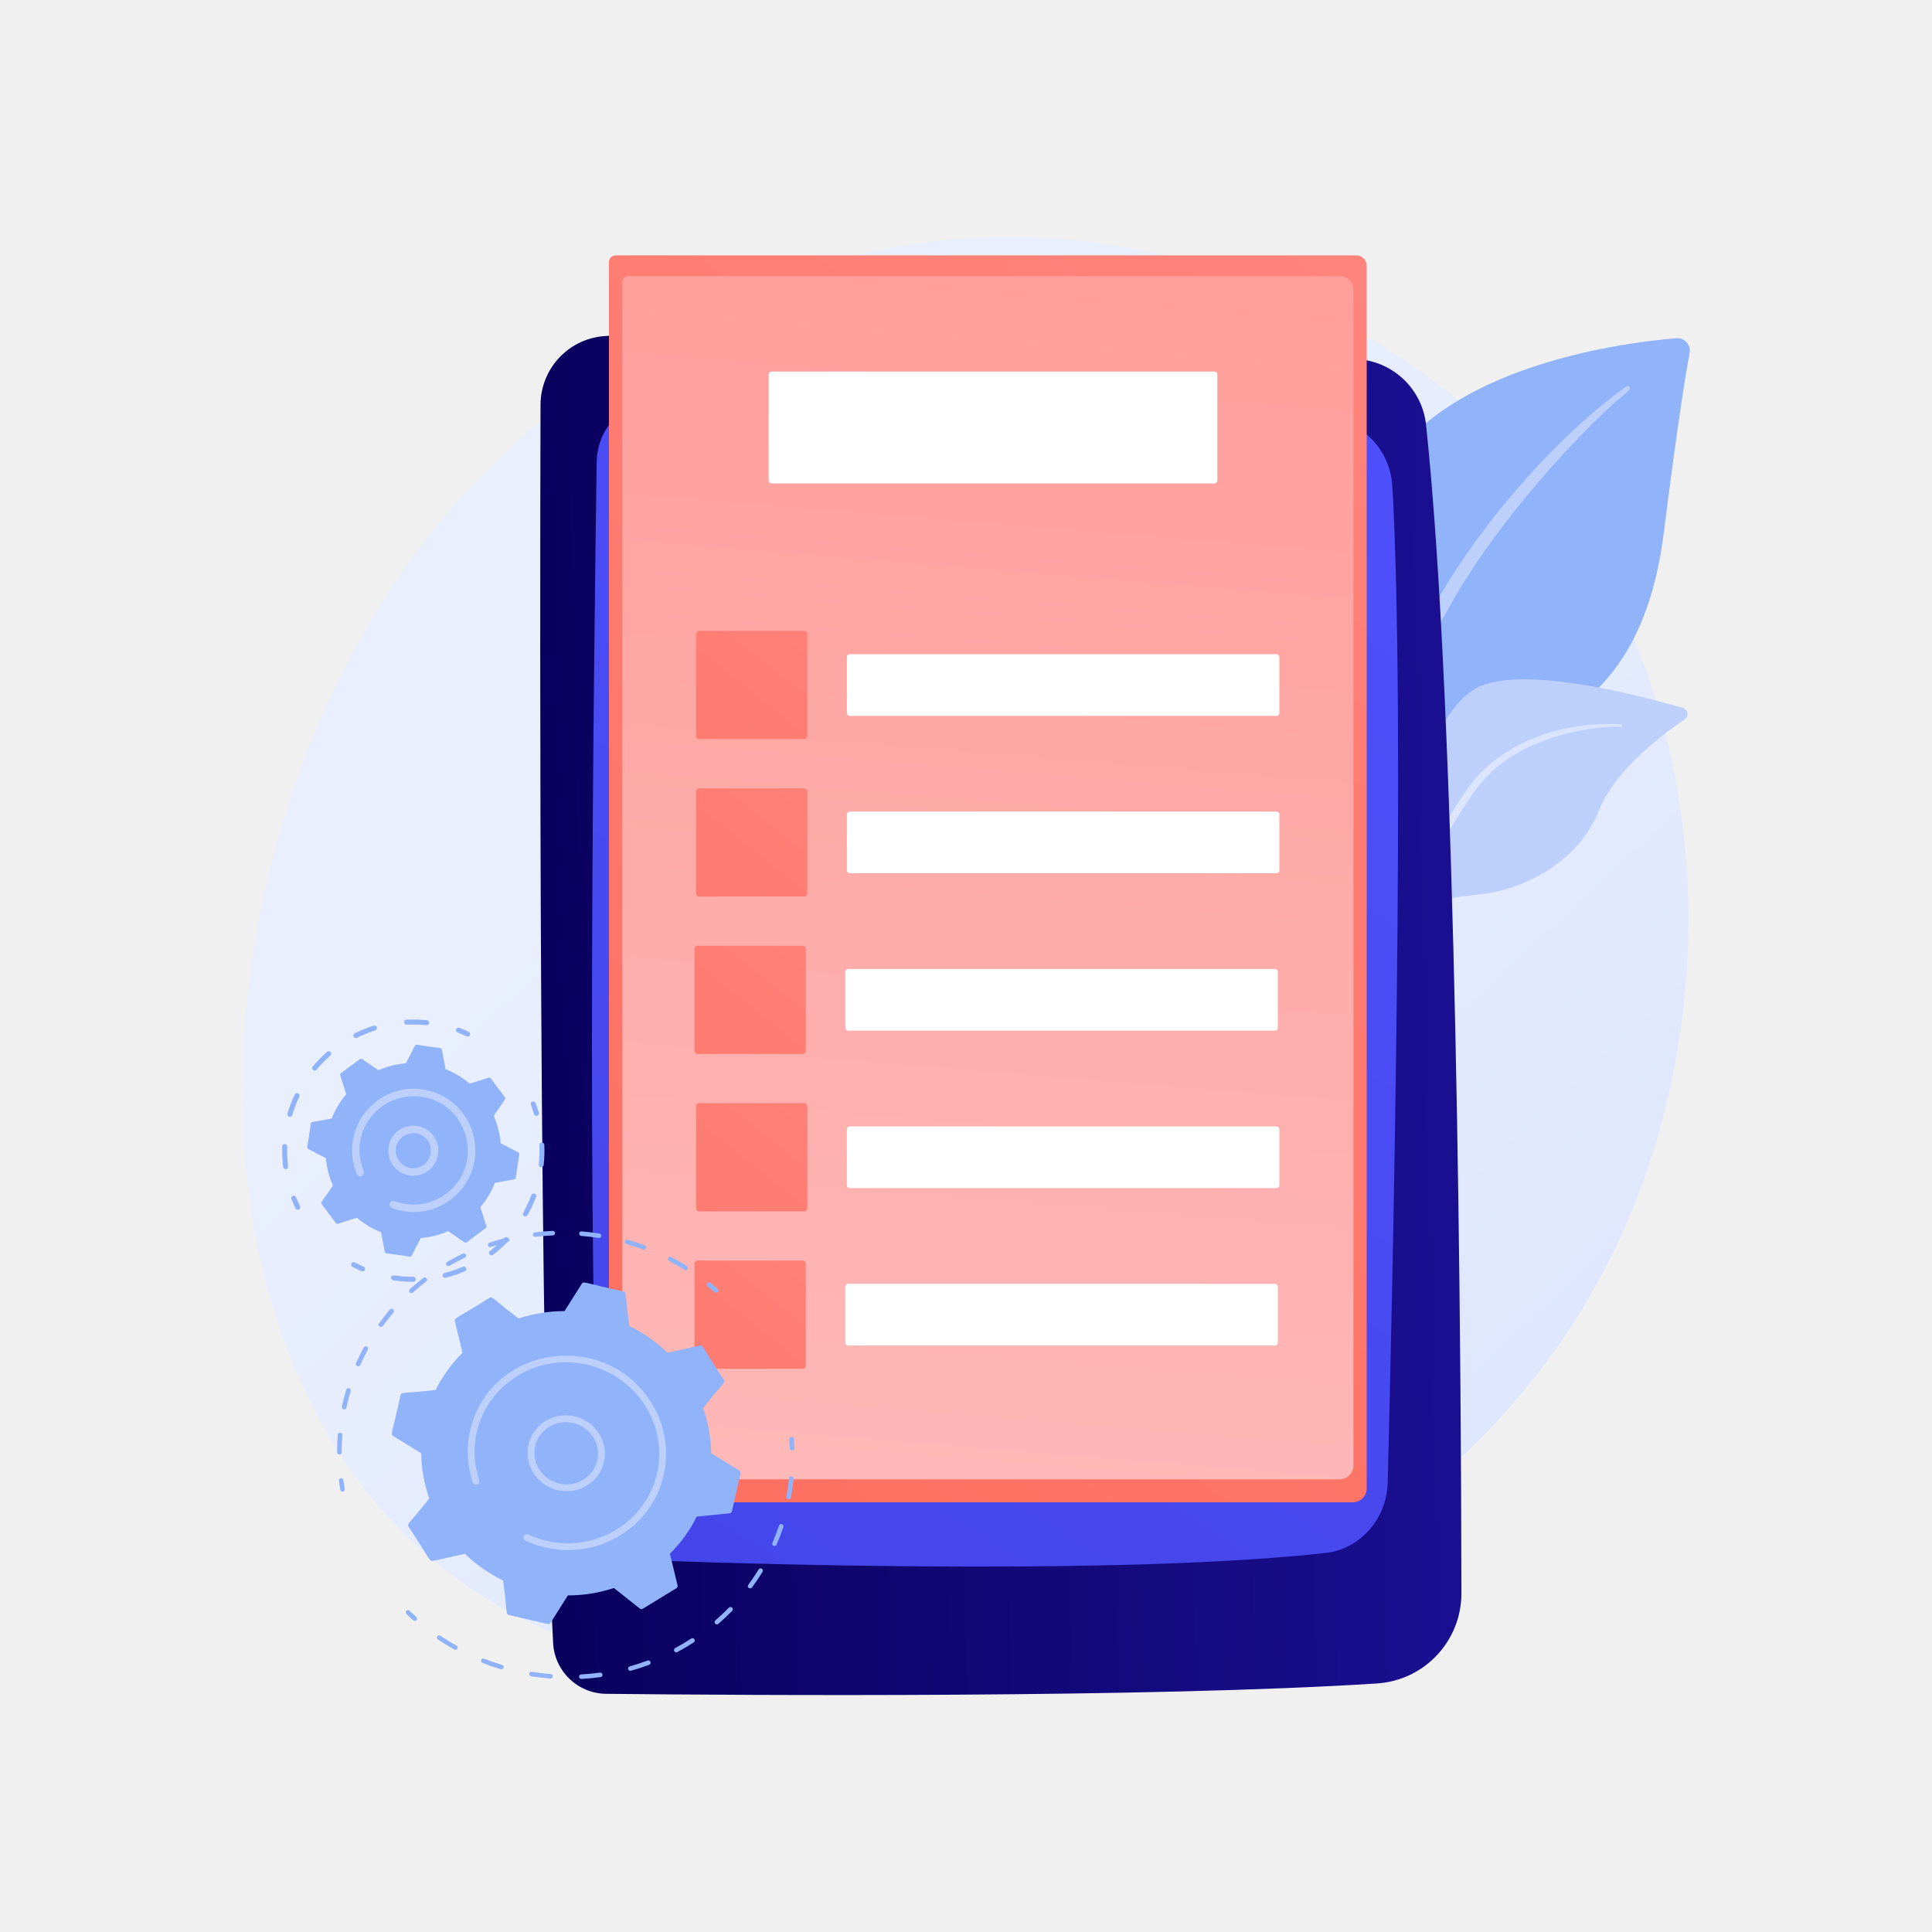
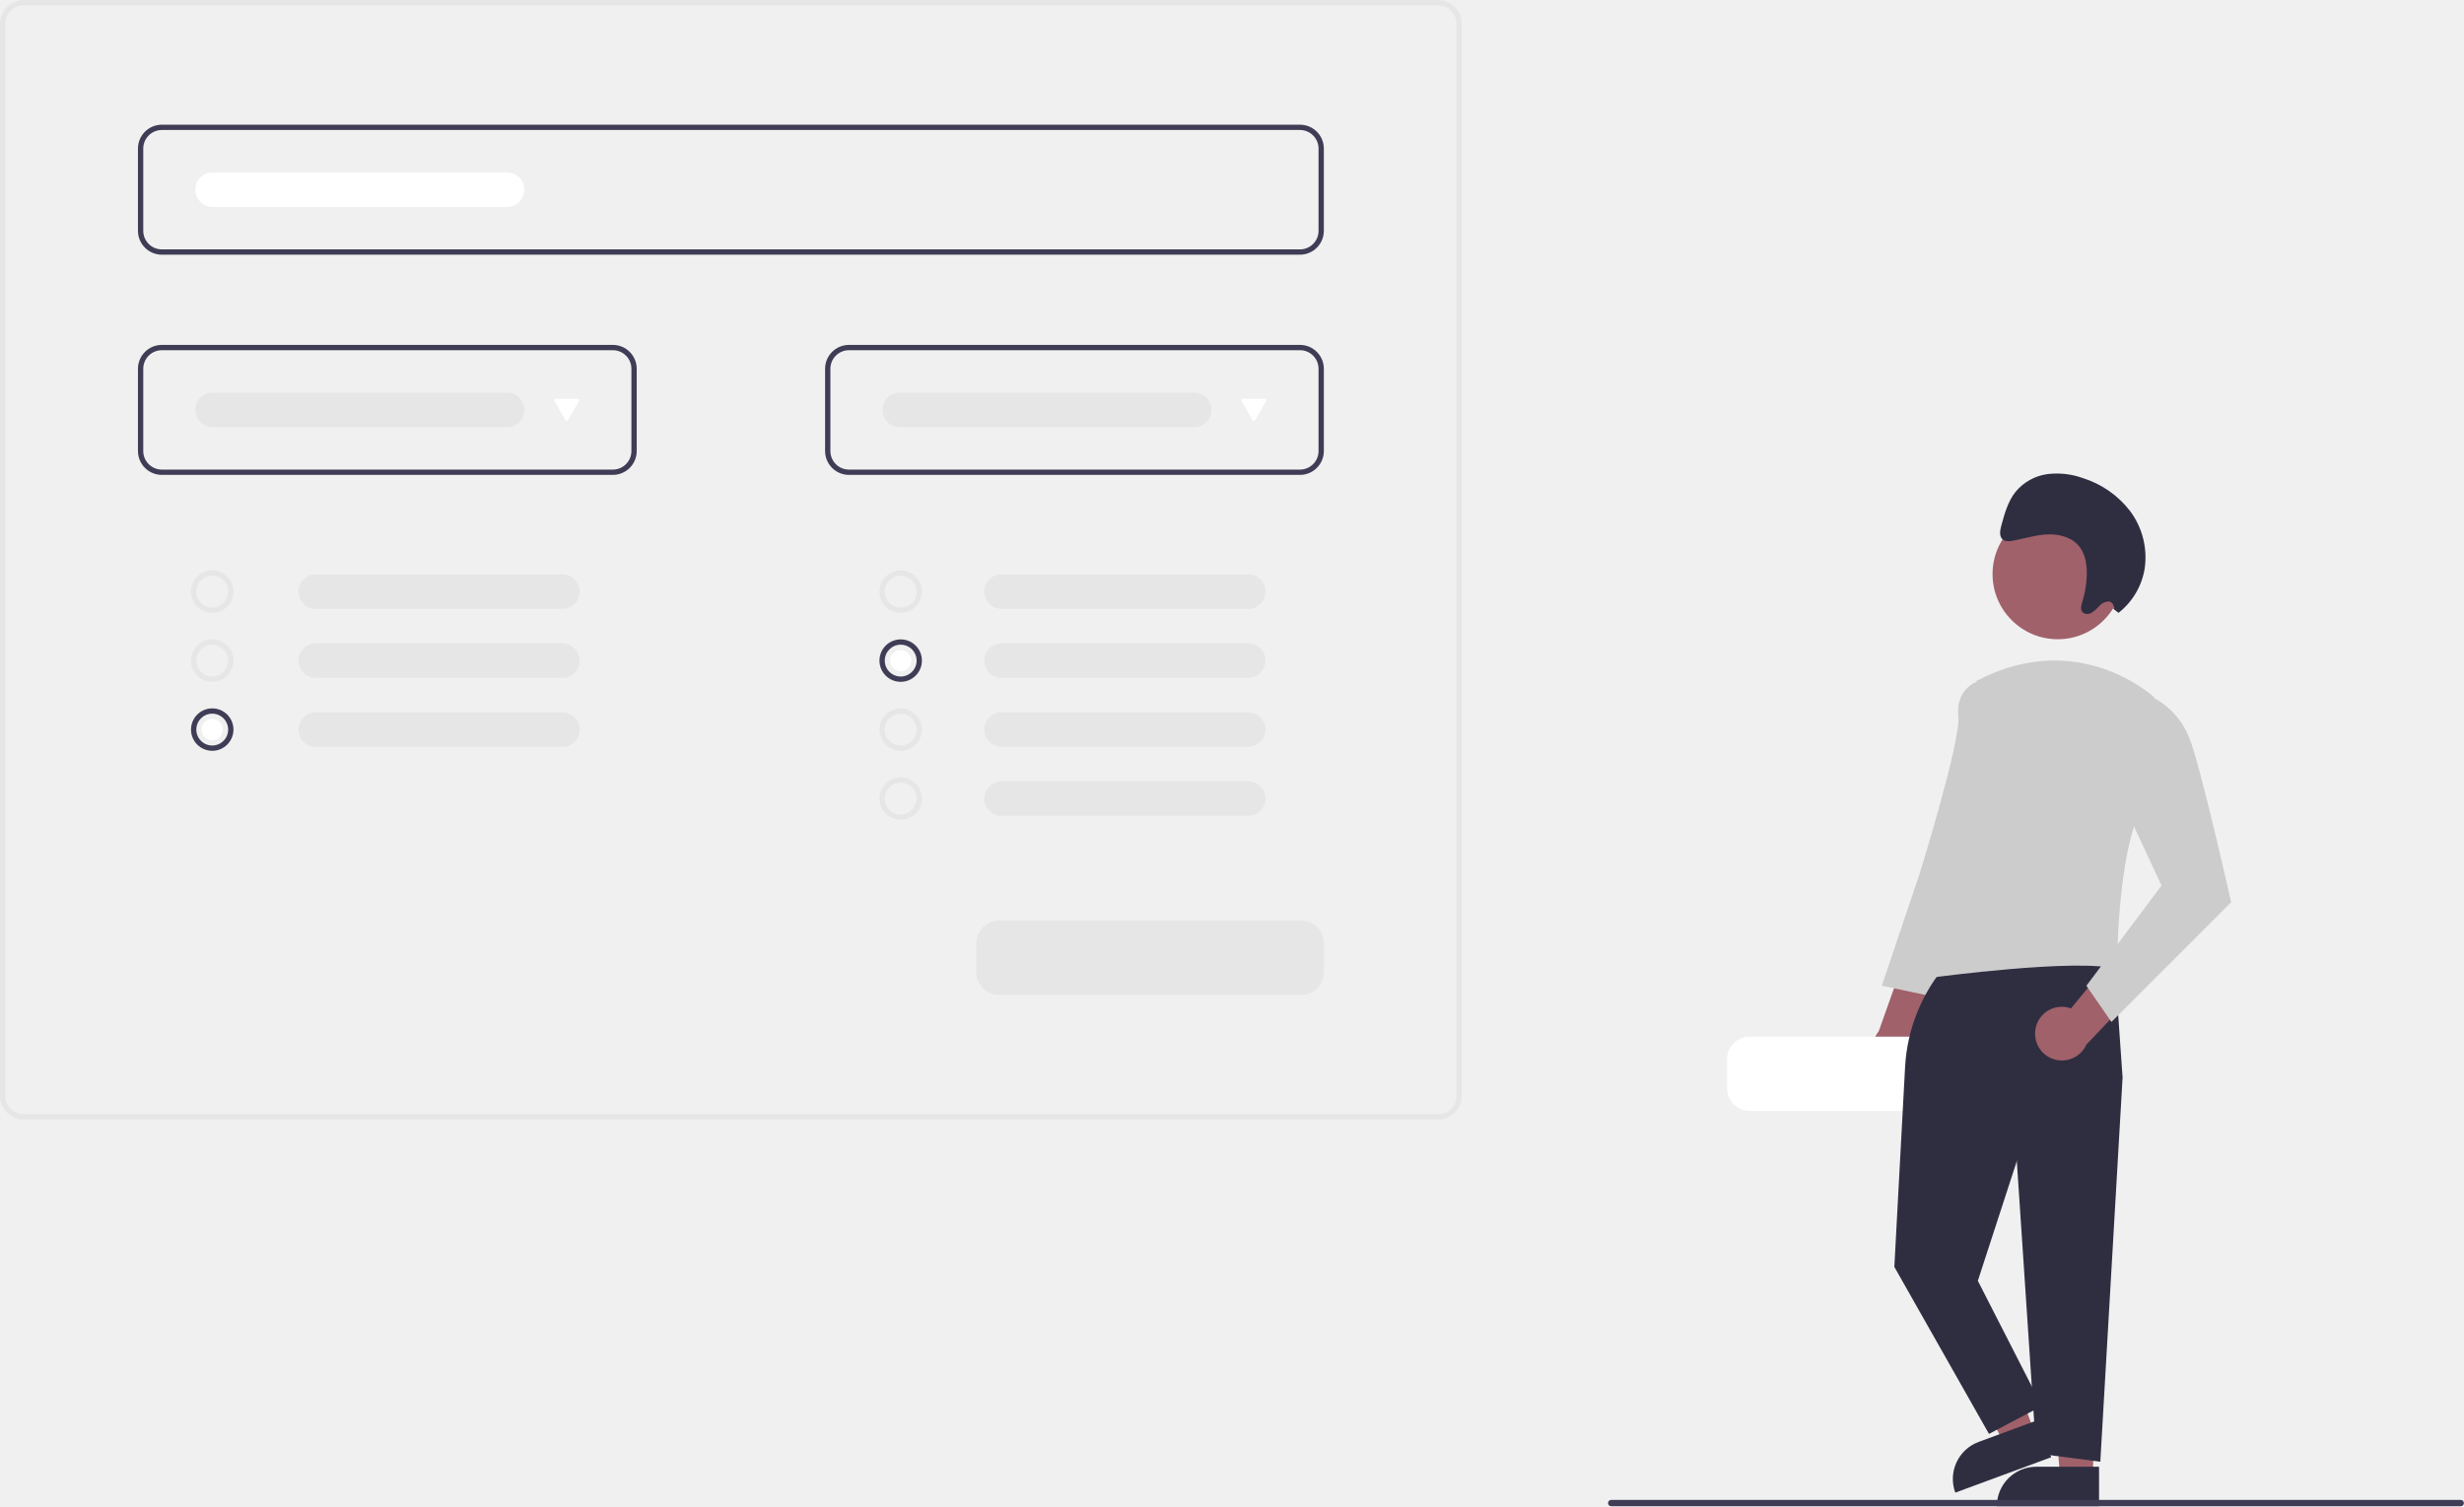
- <svg xmlns="http://www.w3.org/2000/svg" width="320" height="320" viewBox="0 0 320 320" fill="none">
-   <path d="M269.601 202.18C245.336 258.898 181.282 283.259 131.096 279.106C117.393 277.972 89.823 275.69 68.295 255.332C26.953 216.237 33.32 134.516 72.896 86.403C77.993 80.207 113.271 38.695 168.244 39.25C208.493 39.658 236.743 62.394 240.179 65.226C244.518 68.804 254.089 77.307 262.715 90.796C282.983 122.491 284.764 166.738 269.601 202.18" fill="url(#paint0_linear)" />
-   <path d="M228.879 152.985C228.879 152.985 230.629 131.028 241.325 126.212C252.02 121.396 271.581 119.719 275.56 88.344C277.889 69.976 279.18 61.972 279.849 58.494C280.11 57.137 279.008 55.906 277.631 56.02C267.89 56.83 236.084 61.021 227.381 81.53C217.064 105.845 228.879 152.985 228.879 152.985Z" fill="#91B3FA" />
-   <path d="M269.335 64.004C257.878 72.271 244.034 87.568 235.855 103.451C234.742 106.093 231.714 111.644 229.591 121.842C227.759 130.343 227.285 139.475 227.803 145.608C227.836 145.995 228.176 146.283 228.565 146.25C229.23 146.193 229.217 145.482 229.209 145.503C228.97 135.094 230.836 122.362 235.02 111.132C240.304 97.36 250.24 84.506 260.251 73.768L261.276 72.714C269.005 64.662 270.447 64.747 269.873 64.07C269.737 63.91 269.502 63.885 269.335 64.004Z" fill="#BDD0FB" />
-   <path d="M208.302 193.415C206.868 193.942 223.017 177.458 230.417 149.707C233.904 136.63 235.658 119.975 243.897 114.34C250.754 109.651 271.855 115.247 278.74 117.257C279.601 117.508 279.781 118.647 279.039 119.149C275.381 121.627 267.489 127.547 264.917 134.072C261.526 142.673 252.522 147.434 244.825 148.176C237.129 148.92 232.782 149.964 227.86 161.639C222.938 173.314 212.377 191.915 208.302 193.415" fill="#BDD0FB" />
-   <path d="M268.481 119.976C259.488 119.422 249.452 122.511 243.78 129.667L243.245 130.35C242.004 131.955 234.714 143.517 230.32 153.273C230.265 153.395 230.319 153.537 230.44 153.592C230.647 153.685 230.778 153.461 230.756 153.479C233.68 148.014 237.779 141.125 241.007 135.991C244.48 130.383 246.897 126.592 253.819 123.438C261.508 120.066 268.49 120.36 268.469 120.363C268.576 120.363 268.663 120.276 268.663 120.169C268.663 120.066 268.583 119.982 268.481 119.976" fill="url(#paint1_linear)" />
-   <path d="M99.956 55.679C94.064 56.191 89.546 61.127 89.528 67.041C89.426 103.214 89.257 227.983 91.615 272.144C91.864 276.823 95.7 280.498 100.385 280.549C123.556 280.798 190.208 281.256 228.047 278.836C235.928 278.332 242.061 271.804 242.052 263.907C242.005 225.943 241.399 119.174 236.199 70.371C235.575 64.523 230.875 59.959 225.012 59.503C199.74 57.533 132.63 52.837 99.956 55.679" fill="url(#paint2_linear)" />
-   <path d="M98.83 76.522C98.375 107.464 97.079 210.396 99.342 248.387C99.672 253.94 103.985 258.324 109.311 258.509C131.24 259.273 187.472 260.752 219.514 257.227C225.284 256.592 229.693 251.591 229.847 245.535C230.649 213.959 232.814 118.089 230.615 80.523C230.265 74.53 225.686 69.748 219.947 69.362C196.203 67.762 135.233 64.072 107.986 66.341C102.871 66.767 98.909 71.164 98.83 76.522" fill="url(#paint3_linear)" />
-   <path d="M151.812 61.059C151.831 61.913 152.513 62.604 153.367 62.63C157.587 62.758 169.473 63.122 174.786 63.313C175.833 63.351 176.634 62.393 176.412 61.368C176.394 61.336 176.258 60.022 174.917 59.929C171.323 59.68 160.481 59.005 153.316 59.419C151.844 59.504 151.765 61.177 151.812 61.059" fill="#1F5AA9" />
-   <path d="M224.062 248.828H103.167C101.894 248.828 100.861 247.795 100.861 246.522V43.399C100.861 42.792 101.353 42.3 101.96 42.3H224.64C225.594 42.3 226.368 43.074 226.368 44.029V246.522C226.368 247.795 225.335 248.828 224.062 248.828Z" fill="url(#paint4_linear)" />
-   <path d="M221.867 245.025H105.362C104.089 245.025 103.056 243.993 103.056 242.719V46.756C103.056 46.184 103.519 45.721 104.09 45.721H221.867C223.141 45.721 224.172 46.754 224.172 48.027V242.719C224.172 243.993 223.141 245.025 221.867 245.025" fill="url(#paint5_linear)" />
-   <path d="M201.121 80.079H127.83C127.547 80.079 127.315 79.848 127.315 79.565V62.047C127.315 61.764 127.547 61.533 127.83 61.533H201.121C201.404 61.533 201.636 61.764 201.636 62.047V79.565C201.636 79.848 201.404 80.079 201.121 80.079Z" fill="white" />
-   <path d="M211.167 170.712H140.49C140.226 170.712 140.011 170.496 140.011 170.232V160.977C140.011 160.713 140.226 160.498 140.49 160.498H211.167C211.431 160.498 211.647 160.713 211.647 160.977V170.232C211.647 170.496 211.431 170.712 211.167 170.712Z" fill="white" />
-   <path d="M132.947 174.566H115.541C115.259 174.566 115.029 174.337 115.029 174.054V157.155C115.029 156.872 115.259 156.644 115.541 156.644H132.947C133.229 156.644 133.458 156.872 133.458 157.155V174.054C133.458 174.337 133.229 174.566 132.947 174.566Z" fill="url(#paint6_linear)" />
-   <path d="M211.426 144.64H140.749C140.485 144.64 140.27 144.424 140.27 144.16V134.905C140.27 134.641 140.485 134.425 140.749 134.425H211.426C211.69 134.425 211.906 134.641 211.906 134.905V144.16C211.906 144.424 211.69 144.64 211.426 144.64Z" fill="white" />
-   <path d="M133.205 148.493H115.8C115.517 148.493 115.288 148.264 115.288 147.981V131.083C115.288 130.801 115.517 130.571 115.8 130.571H133.205C133.488 130.571 133.716 130.801 133.716 131.083V147.981C133.716 148.264 133.488 148.493 133.205 148.493Z" fill="url(#paint7_linear)" />
-   <path d="M211.167 222.857H140.49C140.226 222.857 140.011 222.642 140.011 222.378V213.122C140.011 212.858 140.226 212.642 140.49 212.642H211.167C211.431 212.642 211.647 212.858 211.647 213.122V222.378C211.647 222.642 211.431 222.857 211.167 222.857Z" fill="white" />
-   <path d="M132.947 226.711H115.541C115.259 226.711 115.029 226.482 115.029 226.199V209.3C115.029 209.018 115.259 208.788 115.541 208.788H132.947C133.229 208.788 133.458 209.018 133.458 209.3V226.199C133.458 226.482 133.229 226.711 132.947 226.711Z" fill="url(#paint8_linear)" />
-   <path d="M211.426 196.785H140.749C140.485 196.785 140.27 196.569 140.27 196.305V187.049C140.27 186.785 140.485 186.57 140.749 186.57H211.426C211.69 186.57 211.906 186.785 211.906 187.049V196.305C211.906 196.569 211.69 196.785 211.426 196.785Z" fill="white" />
-   <path d="M133.205 200.638H115.8C115.517 200.638 115.288 200.409 115.288 200.127V183.228C115.288 182.945 115.517 182.716 115.8 182.716H133.205C133.488 182.716 133.716 182.945 133.716 183.228V200.127C133.716 200.409 133.488 200.638 133.205 200.638Z" fill="url(#paint9_linear)" />
-   <path d="M211.426 118.568H140.749C140.485 118.568 140.27 118.352 140.27 118.088V108.832C140.27 108.568 140.485 108.352 140.749 108.352H211.426C211.69 108.352 211.906 108.568 211.906 108.832V118.088C211.906 118.352 211.69 118.568 211.426 118.568Z" fill="white" />
-   <path d="M133.205 122.421H115.8C115.517 122.421 115.288 122.192 115.288 121.91V105.011C115.288 104.728 115.517 104.499 115.8 104.499H133.205C133.488 104.499 133.716 104.728 133.716 105.011V121.91C133.716 122.192 133.488 122.421 133.205 122.421Z" fill="url(#paint10_linear)" />
-   <path d="M56.63 247.045C56.49 247.007 56.378 246.892 56.352 246.742C56.267 246.249 56.191 245.745 56.127 245.245C56.1 245.04 56.248 244.854 56.457 244.83C56.964 244.771 56.875 245.29 57.105 246.627C57.14 246.831 57 247.023 56.792 247.055C56.736 247.063 56.682 247.06 56.63 247.045" fill="#91B3FA" />
-   <path d="M106.525 206.963C103.833 205.966 103.345 206.142 103.501 205.596C103.601 205.25 104.018 205.336 103.972 205.342C104.92 205.613 105.868 205.923 106.788 206.263C106.986 206.336 107.088 206.553 107.015 206.746C106.945 206.931 106.736 207.038 106.525 206.963ZM95.927 204.3C95.942 204.094 96.125 203.94 96.335 203.957C97.314 204.036 98.302 204.153 99.274 204.306C99.773 204.384 99.66 205.124 99.162 205.045C98.209 204.895 97.24 204.78 96.281 204.704C96.069 204.685 95.913 204.503 95.927 204.3ZM113.352 210.306C110.913 208.788 110.404 208.865 110.671 208.365C110.768 208.182 110.998 208.114 111.186 208.211C112.057 208.663 112.922 209.157 113.756 209.675C114.184 209.942 113.782 210.573 113.352 210.306V210.306ZM88.262 204.534C88.234 204.329 88.379 204.142 88.588 204.117C89.56 203.998 90.55 203.915 91.532 203.871C92.037 203.85 92.078 204.597 91.575 204.619C90.614 204.662 89.644 204.743 88.692 204.86C88.484 204.886 88.29 204.74 88.262 204.534ZM81.089 206.543C80.971 206.511 80.87 206.425 80.826 206.304C80.756 206.109 80.86 205.896 81.058 205.829C81.983 205.517 82.932 205.237 83.88 204.998C84.083 204.945 84.293 205.066 84.348 205.267C84.403 205.467 84.282 205.67 84.079 205.722C83.15 205.958 82.22 206.231 81.314 206.537C81.239 206.562 81.16 206.563 81.089 206.543ZM74.161 209.695C74.069 209.67 73.986 209.611 73.933 209.525C73.823 209.347 73.88 209.117 74.061 209.012C74.901 208.521 75.77 208.058 76.645 207.634C76.834 207.542 77.063 207.619 77.158 207.804C77.253 207.99 77.178 208.214 76.99 208.305C76.132 208.721 75.28 209.176 74.457 209.656C74.365 209.711 74.258 209.721 74.161 209.695V209.695ZM67.86 214.057C67.717 213.903 67.725 213.667 67.88 213.528C68.599 212.88 69.353 212.252 70.121 211.661C70.517 211.359 70.992 211.949 70.596 212.252C69.844 212.831 69.105 213.446 68.4 214.082C68.246 214.221 68.004 214.21 67.86 214.057V214.057ZM62.866 219.714C62.694 219.593 62.653 219.359 62.775 219.192C63.342 218.413 63.949 217.646 64.577 216.912C64.901 216.535 65.487 217.021 65.164 217.397C64.548 218.116 63.954 218.868 63.398 219.631C63.276 219.799 63.038 219.836 62.866 219.714V219.714ZM58.972 225.773C59.362 224.895 59.794 224.021 60.254 223.176C60.492 222.74 61.165 223.101 60.929 223.534C60.478 224.362 60.055 225.219 59.672 226.079C59.471 226.532 58.771 226.224 58.972 225.773V225.773ZM56.631 232.99C56.832 232.045 57.075 231.089 57.344 230.185C57.488 229.698 58.216 229.935 58.077 230.402C57.809 231.304 57.575 232.226 57.378 233.152C57.335 233.353 57.133 233.481 56.927 233.436C56.718 233.391 56.588 233.19 56.631 232.99ZM55.828 240.541C55.829 239.578 55.87 238.604 55.948 237.645C55.965 237.438 56.149 237.287 56.359 237.306C56.932 237.361 56.596 237.713 56.591 240.55C56.591 240.757 56.42 240.922 56.209 240.92C55.995 240.917 55.827 240.745 55.828 240.541" fill="#91B3FA" />
-   <path d="M118.348 214.022C117.387 213.175 116.817 212.911 117.144 212.521C117.278 212.364 117.519 212.341 117.682 212.475C118.711 213.312 119.218 213.636 118.887 213.997C118.788 214.106 118.505 214.161 118.348 214.022" fill="#91B3FA" />
-   <path d="M131.107 240.238C130.95 240.195 130.831 240.056 130.824 239.888C130.803 239.396 130.772 238.898 130.732 238.409C130.715 238.203 130.871 238.024 131.08 238.009C131.291 237.996 131.475 238.15 131.492 238.356C131.534 238.856 131.566 239.364 131.586 239.866C131.595 240.073 131.432 240.245 131.221 240.251C131.182 240.253 131.143 240.248 131.107 240.238" fill="#91B3FA" />
-   <path d="M130.533 248.309C130.343 248.258 130.22 248.071 130.255 247.878C130.441 246.877 130.585 245.858 130.683 244.853C130.704 244.648 130.89 244.499 131.101 244.521C131.311 244.544 131.464 244.728 131.444 244.933C131.343 245.959 131.196 246.998 131.007 248.021C130.97 248.223 130.771 248.356 130.563 248.316C130.553 248.315 130.543 248.313 130.533 248.309V248.309ZM128.136 256.028C127.589 255.797 128.061 255.564 129.02 252.683C129.176 252.216 129.903 252.452 129.746 252.922C129.419 253.906 129.045 254.885 128.636 255.834C128.553 256.027 128.325 256.11 128.136 256.028V256.028ZM124.031 263.012C123.548 262.669 124.065 262.541 125.649 259.948C125.906 259.525 126.563 259.914 126.304 260.338C125.764 261.223 125.179 262.095 124.564 262.932C124.441 263.098 124.203 263.136 124.031 263.012V263.012ZM118.637 269.036C118.567 269.017 118.503 268.979 118.451 268.922C118.31 268.766 118.324 268.529 118.481 268.394C119.254 267.726 120.007 267.017 120.718 266.287C120.863 266.139 121.105 266.135 121.258 266.279C121.412 266.423 121.418 266.659 121.273 266.808C120.547 267.553 119.778 268.276 118.99 268.958C118.89 269.043 118.757 269.068 118.637 269.036V269.036ZM111.914 273.661C111.817 273.635 111.731 273.572 111.678 273.479C111.576 273.298 111.642 273.07 111.826 272.972C112.73 272.487 113.623 271.958 114.482 271.399C114.657 271.286 114.895 271.333 115.013 271.507C115.13 271.679 115.084 271.911 114.909 272.025C114.033 272.594 113.12 273.134 112.198 273.629C112.108 273.678 112.006 273.686 111.914 273.661V273.661ZM104.31 276.727C104.185 276.693 104.08 276.598 104.041 276.468C103.981 276.27 104.096 276.063 104.298 276.006C105.289 275.728 106.281 275.404 107.246 275.044C107.443 274.971 107.665 275.068 107.742 275.261C107.818 275.455 107.722 275.67 107.526 275.744C106.541 276.111 105.528 276.441 104.516 276.726C104.446 276.746 104.375 276.744 104.31 276.727V276.727ZM96.187 278.073C96.034 278.032 95.915 277.898 95.904 277.733C95.889 277.527 96.049 277.35 96.26 277.339C97.294 277.281 98.337 277.181 99.359 277.038C99.568 277.009 99.762 277.151 99.794 277.356C99.826 277.561 99.684 277.751 99.475 277.779C98.432 277.925 97.367 278.028 96.311 278.086C96.268 278.089 96.226 278.084 96.187 278.073V278.073ZM75.239 273.215C74.317 272.7 73.404 272.139 72.527 271.548C72.352 271.431 72.306 271.198 72.424 271.027C72.757 270.548 72.908 271.055 75.611 272.566C75.796 272.669 75.861 272.898 75.759 273.077C75.656 273.257 75.423 273.318 75.239 273.215ZM87.658 277.21C87.749 276.636 88.121 277.032 91.193 277.276C91.404 277.292 91.562 277.474 91.547 277.68C91.533 277.885 91.351 278.039 91.14 278.022C90.09 277.939 89.025 277.81 87.977 277.64C87.768 277.606 87.626 277.413 87.658 277.21V277.21ZM82.931 276.476C81.916 276.17 80.903 275.819 79.918 275.43C79.722 275.354 79.624 275.135 79.701 274.944C79.917 274.404 80.179 274.865 83.147 275.761C83.35 275.821 83.465 276.031 83.405 276.228C83.301 276.573 82.885 276.482 82.931 276.476Z" fill="#91B3FA" />
-   <path d="M68.431 268.366C67.44 267.483 66.95 267.137 67.298 266.792C67.659 266.432 67.927 266.91 68.941 267.815C69.098 267.955 69.111 268.192 68.97 268.344C68.829 268.495 68.588 268.506 68.431 268.366" fill="#91B3FA" />
-   <path d="M71.675 258.537L77.005 257.352C78.834 259.127 80.961 260.633 83.333 261.781C84.042 266.962 83.725 267.376 84.298 267.508L90.713 268.982C90.9 269.025 91.094 268.947 91.195 268.788L94.062 264.248C96.696 264.25 99.263 263.824 101.679 263.023L105.965 266.419C106.115 266.538 106.324 266.551 106.486 266.453L112.033 263.06C112.195 262.96 112.274 262.771 112.229 262.587L110.959 257.348C112.748 255.575 114.259 253.506 115.403 251.195L120.843 250.652C121.035 250.633 121.191 250.498 121.232 250.314L122.662 244.042C122.704 243.858 122.622 243.667 122.458 243.567L117.794 240.702C117.766 238.12 117.301 235.598 116.457 233.22C119.705 229.085 120.212 229.033 119.899 228.546C116.347 223.234 116.474 222.741 115.89 222.87L110.56 224.055C108.732 222.28 106.605 220.774 104.233 219.626C103.524 214.448 103.841 214.033 103.267 213.9C96.868 212.545 96.679 212.132 96.371 212.62L93.503 217.16C90.869 217.158 88.302 217.584 85.886 218.384C81.682 215.191 81.579 214.649 81.079 214.956C75.65 218.409 75.199 218.255 75.336 218.821L76.607 224.06C74.817 225.833 73.306 227.901 72.162 230.214C66.979 230.837 66.463 230.521 66.333 231.093C65.03 237.324 64.602 237.531 65.107 237.84L69.771 240.705C69.799 243.287 70.264 245.81 71.108 248.187C67.871 252.309 67.352 252.372 67.666 252.862C71.218 258.174 71.092 258.668 71.675 258.537" fill="#91B3FA" />
-   <path d="M93.636 235.545C90.769 235.591 88.439 237.901 88.522 240.788C88.603 243.634 91.029 245.911 93.93 245.863C96.83 245.817 99.125 243.464 99.044 240.619C98.963 237.77 96.531 235.498 93.636 235.545ZM93.946 246.425L93.95 246.426L93.946 246.425ZM87.377 240.807C87.278 237.343 90.072 234.479 93.604 234.422C97.135 234.366 100.089 237.137 100.188 240.601C100.287 244.065 97.494 246.929 93.962 246.986C90.429 247.043 87.476 244.27 87.377 240.807Z" fill="#BDD0FB" />
-   <path d="M89.667 256.141C88.752 255.892 87.859 255.567 87.005 255.172C86.748 255.053 86.621 254.774 86.69 254.516C86.699 254.485 86.71 254.454 86.724 254.424C86.857 254.144 87.198 254.025 87.484 254.158C88.466 254.612 89.504 254.966 90.569 255.212C98.591 257.056 106.572 252.341 108.664 244.647C108.718 244.451 108.768 244.252 108.814 244.051C110.658 235.958 105.432 227.924 97.219 226.033C89.017 224.147 80.818 229.122 78.975 237.193C77.88 241.999 79.527 244.994 79.392 245.491C79.246 246.027 78.473 246.04 78.295 245.512C77.319 242.622 77.167 239.42 78.017 236.296C81.682 222.82 100.112 220.252 107.761 232.14C110.115 235.799 110.885 240.12 109.93 244.308C109.881 244.526 109.828 244.741 109.77 244.954C108.707 248.862 106.219 252.17 102.707 254.318C99.002 256.584 94.603 257.29 90.32 256.305C90.101 256.255 89.883 256.199 89.667 256.141" fill="#BDD0FB" />
-   <path d="M59.1 201.697C60.283 202.695 61.633 203.512 63.114 204.097L63.728 207.351C63.796 207.712 64.082 207.519 67.889 208.146C68.24 208.198 68.151 207.893 69.692 205.062C71.279 204.928 72.807 204.533 74.227 203.917L76.963 205.785C77.268 205.993 77.333 205.654 80.468 203.406C80.561 203.336 80.6 203.215 80.565 203.105L79.562 199.947C80.56 198.765 81.377 197.414 81.961 195.933C85.058 195.282 85.382 195.449 85.434 195.091C85.937 191.187 86.185 191.042 85.867 190.877L82.926 189.354C82.792 187.767 82.397 186.24 81.781 184.82L83.649 182.083C83.857 181.781 83.519 181.714 81.27 178.579C81.06 178.295 80.919 178.568 77.811 179.485C76.629 178.487 75.278 177.671 73.797 177.086L73.183 173.832C73.115 173.47 72.829 173.663 69.023 173.036C68.674 172.984 68.769 173.275 67.219 176.121C65.632 176.255 64.104 176.649 62.685 177.266L59.948 175.398C59.852 175.332 59.725 175.335 59.632 175.404L56.443 177.777C56.35 177.847 56.311 177.967 56.346 178.078L57.35 181.235C56.352 182.419 55.535 183.769 54.95 185.25C51.853 185.902 51.529 185.734 51.477 186.091C50.975 189.994 50.727 190.141 51.045 190.306L53.985 191.828C54.12 193.415 54.514 194.943 55.13 196.363C53.401 199.013 53.052 199.124 53.268 199.415L55.641 202.604C55.853 202.889 56.008 202.609 59.1 201.697" fill="#91B3FA" />
-   <path d="M65.559 190.887C65.723 192.484 67.155 193.65 68.751 193.488C71.315 193.227 72.3 189.97 70.295 188.335C68.299 186.709 65.296 188.306 65.559 190.887ZM68.814 194.103L68.818 194.104L68.814 194.103ZM64.33 191.013C64.098 188.732 65.754 186.698 68.035 186.466C70.315 186.233 72.35 187.89 72.582 190.171C72.814 192.446 71.152 194.486 68.876 194.718C66.601 194.949 64.562 193.288 64.33 191.013Z" fill="#BDD0FB" />
-   <path d="M48.953 200.156C48.708 199.657 48.479 199.14 48.273 198.621C48.189 198.409 48.292 198.17 48.504 198.086C49.036 197.874 49.061 198.504 49.693 199.793C49.794 199.997 49.709 200.244 49.505 200.345C49.302 200.444 49.054 200.361 48.953 200.156Z" fill="#91B3FA" />
-   <path d="M66.921 169.332C66.909 169.105 67.083 168.91 67.311 168.898C68.442 168.837 69.584 168.865 70.704 168.981C71.245 169.033 71.164 169.856 70.62 169.8C69.542 169.689 68.444 169.663 67.355 169.721C67.122 169.733 66.933 169.554 66.921 169.332ZM58.823 171.92C58.713 171.891 58.617 171.816 58.562 171.707C58.46 171.504 58.543 171.256 58.746 171.154C59.757 170.649 60.815 170.22 61.893 169.88C62.11 169.811 62.341 169.932 62.41 170.149C62.478 170.366 62.358 170.597 62.141 170.666C61.105 170.993 60.086 171.405 59.115 171.891C59.021 171.938 58.917 171.946 58.823 171.92V171.92ZM52.009 177.31C51.953 177.296 51.9 177.269 51.853 177.229C51.678 177.083 51.656 176.823 51.801 176.649C52.527 175.782 53.325 174.966 54.175 174.223C54.346 174.073 54.607 174.091 54.757 174.262C54.906 174.433 54.889 174.693 54.718 174.843C53.9 175.558 53.131 176.343 52.434 177.177C52.327 177.305 52.16 177.352 52.009 177.31ZM47.895 184.966C47.677 184.902 47.552 184.673 47.616 184.455C47.936 183.372 48.343 182.304 48.829 181.283C49.063 180.791 49.807 181.144 49.573 181.637C49.106 182.62 48.714 183.646 48.407 184.688C48.294 185.071 47.846 184.973 47.895 184.966ZM46.906 193.285C46.771 192.199 46.711 191.055 46.747 189.894C46.764 189.348 47.588 189.376 47.571 189.92C47.478 192.927 48.05 193.558 47.366 193.642C47.138 193.671 46.934 193.51 46.906 193.285Z" fill="#91B3FA" />
-   <path d="M77.286 171.645C75.916 171.005 75.361 171.009 75.556 170.489C75.636 170.276 75.869 170.165 76.087 170.247C76.606 170.443 77.127 170.662 77.635 170.898C77.841 170.995 77.93 171.24 77.833 171.447C77.739 171.649 77.496 171.743 77.286 171.645Z" fill="#91B3FA" />
-   <path d="M88.46 184.529C88.022 183.076 87.649 182.669 88.168 182.467C88.381 182.385 88.62 182.49 88.701 182.702C88.903 183.219 89.087 183.754 89.249 184.29C89.315 184.508 89.191 184.737 88.974 184.804C88.757 184.869 88.526 184.747 88.46 184.529" fill="#91B3FA" />
-   <path d="M89.231 192.879C89.557 189.897 89.039 189.269 89.727 189.238C89.954 189.228 90.147 189.404 90.157 189.632C90.207 190.745 90.171 191.867 90.051 192.969C90.026 193.195 89.823 193.359 89.596 193.334C89.371 193.308 89.207 193.106 89.231 192.879V192.879ZM86.815 201.417C86.216 201.078 86.967 200.738 88.019 197.946C88.212 197.437 88.983 197.726 88.791 198.237C88.399 199.275 87.924 200.293 87.376 201.261C87.264 201.459 87.012 201.528 86.815 201.417V201.417ZM81.084 207.76C80.666 207.216 81.488 207.196 83.551 205.039C83.928 204.646 84.524 205.214 84.147 205.608C83.378 206.412 82.542 207.162 81.662 207.837C81.481 207.975 81.222 207.941 81.084 207.76ZM73.323 211.339C73.267 211.118 73.4 210.894 73.621 210.838C76.531 210.101 76.934 209.396 77.204 210.029C77.293 210.237 77.196 210.48 76.987 210.569C75.966 211.004 74.902 211.364 73.824 211.637C73.603 211.693 73.379 211.56 73.323 211.339ZM64.777 211.585C64.881 210.908 65.473 211.488 68.45 211.485C68.993 211.484 68.997 212.308 68.45 212.309C67.337 212.31 66.217 212.225 65.121 212.055C64.9 212.021 64.742 211.812 64.777 211.585Z" fill="#91B3FA" />
-   <path d="M59.895 210.553C59.383 210.332 58.873 210.089 58.38 209.83C58.178 209.725 58.101 209.476 58.206 209.274C58.473 208.767 58.9 209.227 60.221 209.796C60.43 209.885 60.527 210.128 60.437 210.337C60.346 210.549 60.101 210.641 59.895 210.553" fill="#91B3FA" />
-   <path d="M64.956 200.104C64.589 199.969 64.457 199.602 64.57 199.3C64.69 198.98 65.049 198.818 65.366 198.938C65.959 199.16 66.582 199.32 67.217 199.413C67.351 199.407 70.656 200.123 73.876 197.734C80.259 192.984 77.703 182.813 69.822 181.658C65.288 180.993 61.035 183.859 59.862 188.176C58.68 192.523 61.134 194.27 59.898 194.784C59.583 194.915 59.221 194.766 59.09 194.45C58.382 192.751 58.15 190.885 58.419 189.053C59.233 183.494 64.424 179.617 70.002 180.435C76.004 181.315 79.99 187.265 78.367 193.234C77.058 198.05 72.296 201.408 67.037 200.636H67.037C66.326 200.532 65.625 200.353 64.956 200.104" fill="#BDD0FB" />
-   <defs>
-     <linearGradient id="paint0_linear" x1="294.21" y1="310.803" x2="117.615" y2="120.192" gradientUnits="userSpaceOnUse">
-       <stop stop-color="#DAE3FE" />
-       <stop offset="1" stop-color="#E9EFFD" />
-     </linearGradient>
-     <linearGradient id="paint1_linear" x1="264.513" y1="123.843" x2="143.503" y2="199.287" gradientUnits="userSpaceOnUse">
-       <stop stop-color="#DAE3FE" />
-       <stop offset="1" stop-color="#E9EFFD" />
-     </linearGradient>
-     <linearGradient id="paint2_linear" x1="88.984" y1="168.989" x2="240.936" y2="165.66" gradientUnits="userSpaceOnUse">
-       <stop stop-color="#09005D" />
-       <stop offset="1" stop-color="#1A0F91" />
-     </linearGradient>
-     <linearGradient id="paint3_linear" x1="241.925" y1="39.088" x2="58.645" y2="327.576" gradientUnits="userSpaceOnUse">
-       <stop stop-color="#4F52FF" />
-       <stop offset="1" stop-color="#4042E2" />
-     </linearGradient>
-     <linearGradient id="paint4_linear" x1="106.52" y1="229.558" x2="316.64" y2="-81.098" gradientUnits="userSpaceOnUse">
-       <stop stop-color="#FE7062" />
-       <stop offset="1" stop-color="#FF928E" />
-     </linearGradient>
-     <linearGradient id="paint5_linear" x1="153.739" y1="265.968" x2="179.175" y2="-46.207" gradientUnits="userSpaceOnUse">
-       <stop stop-color="#FEBBBA" />
-       <stop offset="1" stop-color="#FF928E" />
-     </linearGradient>
-     <linearGradient id="paint6_linear" x1="81.53" y1="219.223" x2="187.942" y2="85.64" gradientUnits="userSpaceOnUse">
-       <stop stop-color="#FE7062" />
-       <stop offset="1" stop-color="#FF928E" />
-     </linearGradient>
-     <linearGradient id="paint7_linear" x1="81.789" y1="193.152" x2="188.202" y2="59.569" gradientUnits="userSpaceOnUse">
-       <stop stop-color="#FE7062" />
-       <stop offset="1" stop-color="#FF928E" />
-     </linearGradient>
-     <linearGradient id="paint8_linear" x1="81.53" y1="271.369" x2="187.944" y2="137.786" gradientUnits="userSpaceOnUse">
-       <stop stop-color="#FE7062" />
-       <stop offset="1" stop-color="#FF928E" />
-     </linearGradient>
-     <linearGradient id="paint9_linear" x1="81.789" y1="245.296" x2="188.202" y2="111.714" gradientUnits="userSpaceOnUse">
-       <stop stop-color="#FE7062" />
-       <stop offset="1" stop-color="#FF928E" />
-     </linearGradient>
-     <linearGradient id="paint10_linear" x1="81.789" y1="167.079" x2="188.201" y2="33.496" gradientUnits="userSpaceOnUse">
-       <stop stop-color="#FE7062" />
-       <stop offset="1" stop-color="#FF928E" />
-     </linearGradient>
-   </defs>
+ <svg xmlns="http://www.w3.org/2000/svg" id="b710ac8c-5016-430d-bef2-d7bc75088669" data-name="Layer 1" width="928.758" height="567.737" viewBox="0 0 928.758 567.737">
+   <path d="M857.744,569.264a10.056,10.056,0,0,0,.801-15.399l14.412-32.7L854.648,524.269l-10.879,30.577a10.11,10.11,0,0,0,13.975,14.419Z" transform="translate(-135.6209 -166.1317)" fill="#a0616a" />
+   <path d="M885.326,424.376l-5.246-1.049s-7.344,3.148-6.295,12.59S859.097,495.72,859.097,495.72l-14.164,41.967,19.934,4.197,13.115-48.262Z" transform="translate(-135.6209 -166.1317)" fill="#ccc" />
+   <path d="M909.121,584.868h-114a8.51,8.51,0,0,1-8.5-8.5v-11a8.51,8.51,0,0,1,8.5-8.5h114a8.51,8.51,0,0,1,8.5,8.5v11A8.51,8.51,0,0,1,909.121,584.868Z" transform="translate(-135.6209 -166.1317)" fill="#ffffff" />
+   <polygon points="766.749 539.503 755.248 543.748 733.399 501.407 750.374 495.141 766.749 539.503" fill="#a0616a" />
+   <path d="M883.747,707.649h23.644a0,0,0,0,1,0,0v14.887a0,0,0,0,1,0,0H868.86a0,0,0,0,1,0,0v0A14.887,14.887,0,0,1,883.747,707.649Z" transform="translate(-328.2997 185.6612) rotate(-20.26053)" fill="#2f2e41" />
+   <polygon points="788.731 557.111 776.483 556.555 772.799 509.051 790.875 509.872 788.731 557.111" fill="#a0616a" />
+   <path d="M767.552,552.85h23.644a0,0,0,0,1,0,0v14.887a0,0,0,0,1,0,0H752.665a0,0,0,0,1,0,0v0A14.887,14.887,0,0,1,767.552,552.85Z" fill="#2f2e41" />
+   <path d="M869.589,529.294v0a64.582,64.582,0,0,0-15.886,39.06l-4.048,75.3,35.672,62.951,19.934-10.492-24.131-47.213,14.688-45.115L935.687,572.31l-3.148-45.115Z" transform="translate(-135.6209 -166.1317)" fill="#2f2e41" />
+   <polygon points="789.574 401.982 800.066 406.179 791.673 550.965 767.542 547.818 760.197 437.654 789.574 401.982" fill="#2f2e41" />
+   <path d="M902.869,553.899A10.056,10.056,0,0,1,916.249,546.236l22.679-27.616,5.492,17.739-22.379,23.505a10.11,10.11,0,0,1-19.173-5.965Z" transform="translate(-135.6209 -166.1317)" fill="#a0616a" />
+   <circle cx="775.619" cy="216.383" r="24.561" fill="#a0616a" />
+   <path d="M947.753,429.098s-28.328-26.754-67.147-6.295c0,0-9.967,101.246-16.262,111.737,0,0,54.557-7.344,69.246-3.148,0,0,0-44.065,9.443-60.852S947.753,429.098,947.753,429.098Z" transform="translate(-135.6209 -166.1317)" fill="#ccc" />
+   <path d="M936.736,431.721l11.512-2.127a29.456,29.456,0,0,1,12.619,14.717c4.197,10.492,15.738,61.901,15.738,61.901l-45.115,45.115-9.443-13.639,28.328-37.77L935.687,468.442Z" transform="translate(-135.6209 -166.1317)" fill="#ccc" />
+   <path d="M932.249,395.656a2.135,2.135,0,0,0-1.856-2.819,4.93,4.93,0,0,0-3.476,1.715,13.833,13.833,0,0,1-3.071,2.637c-1.188.599-2.8.514-3.477-.628-.636-1.072-.2-2.508.185-3.753a36.907,36.907,0,0,0,1.63-9.77c.111-3.7-.411-7.562-2.46-10.448-2.644-3.725-7.371-5.139-11.845-5.036s-8.875,1.484-13.307,2.357c-1.53.301-3.328.456-4.352-.73-1.088-1.261-.688-3.301-.226-5.004,1.201-4.417,2.475-8.985,5.265-12.552a18.898,18.898,0,0,1,12.061-6.79,28.938,28.938,0,0,1,13.462,1.528,36.096,36.096,0,0,1,17.683,12.319A29.236,29.236,0,0,1,944.043,380.28a26.667,26.667,0,0,1-9.886,16.855" transform="translate(-135.6209 -166.1317)" fill="#2f2e41" />
+   <path d="M677.621,588.132h-533a9.01,9.01,0,0,1-9-9v-404a9.01,9.01,0,0,1,9-9h533a9.01,9.01,0,0,1,9,9v404A9.01,9.01,0,0,1,677.621,588.132Zm-533-420a7.008,7.008,0,0,0-7,7v404a7.008,7.008,0,0,0,7,7h533a7.008,7.008,0,0,0,7-7v-404a7.008,7.008,0,0,0-7-7Z" transform="translate(-135.6209 -166.1317)" fill="#e6e6e6" />
+   <path d="M625.621,262.132h-429a9.01,9.01,0,0,1-9-9v-31a9.01,9.01,0,0,1,9-9h429a9.01,9.01,0,0,1,9,9v31A9.01,9.01,0,0,1,625.621,262.132Zm-429-47a7.008,7.008,0,0,0-7,7v31a7.008,7.008,0,0,0,7,7h429a7.008,7.008,0,0,0,7-7v-31a7.008,7.008,0,0,0-7-7Z" transform="translate(-135.6209 -166.1317)" fill="#3f3d56" />
+   <path d="M366.621,345.132h-170a9.01,9.01,0,0,1-9-9v-31a9.01,9.01,0,0,1,9-9h170a9.01,9.01,0,0,1,9,9v31A9.01,9.01,0,0,1,366.621,345.132Zm-170-47a7.008,7.008,0,0,0-7,7v31a7.008,7.008,0,0,0,7,7h170a7.008,7.008,0,0,0,7-7v-31a7.008,7.008,0,0,0-7-7Z" transform="translate(-135.6209 -166.1317)" fill="#3f3d56" />
+   <path d="M625.621,345.132h-170a9.01,9.01,0,0,1-9-9v-31a9.01,9.01,0,0,1,9-9h170a9.01,9.01,0,0,1,9,9v31A9.01,9.01,0,0,1,625.621,345.132Zm-170-47a7.008,7.008,0,0,0-7,7v31a7.008,7.008,0,0,0,7,7h170a7.008,7.008,0,0,0,7-7v-31a7.008,7.008,0,0,0-7-7Z" transform="translate(-135.6209 -166.1317)" fill="#3f3d56" />
+   <path d="M626.121,541.132h-114a8.51,8.51,0,0,1-8.5-8.5v-11a8.51,8.51,0,0,1,8.5-8.5h114a8.51,8.51,0,0,1,8.5,8.5v11A8.51,8.51,0,0,1,626.121,541.132Z" transform="translate(-135.6209 -166.1317)" fill="#e6e6e6" />
+   <path d="M215.621,397.132a8,8,0,1,1,8-8A8.009,8.009,0,0,1,215.621,397.132Zm0-14a6,6,0,1,0,6,6A6.007,6.007,0,0,0,215.621,383.132Z" transform="translate(-135.6209 -166.1317)" fill="#e6e6e6" />
+   <path d="M215.621,423.132a8,8,0,1,1,8-8A8.009,8.009,0,0,1,215.621,423.132Zm0-14a6,6,0,1,0,6,6A6.007,6.007,0,0,0,215.621,409.132Z" transform="translate(-135.6209 -166.1317)" fill="#e6e6e6" />
+   <path d="M215.621,449.132a8,8,0,1,1,8-8A8.009,8.009,0,0,1,215.621,449.132Zm0-14a6,6,0,1,0,6,6A6.007,6.007,0,0,0,215.621,435.132Z" transform="translate(-135.6209 -166.1317)" fill="#3f3d56" />
+   <path d="M254.621,382.632a6.5,6.5,0,0,0,0,13h93a6.5,6.5,0,0,0,0-13Z" transform="translate(-135.6209 -166.1317)" fill="#e6e6e6" />
+   <path d="M254.621,408.632a6.5,6.5,0,0,0,0,13h93a6.5,6.5,0,0,0,0-13Z" transform="translate(-135.6209 -166.1317)" fill="#e6e6e6" />
+   <path d="M254.621,434.632a6.5,6.5,0,0,0,0,13h93a6.5,6.5,0,0,0,0-13Z" transform="translate(-135.6209 -166.1317)" fill="#e6e6e6" />
+   <path d="M475.121,397.132a8,8,0,1,1,8-8A8.009,8.009,0,0,1,475.121,397.132Zm0-14a6,6,0,1,0,6,6A6.007,6.007,0,0,0,475.121,383.132Z" transform="translate(-135.6209 -166.1317)" fill="#e6e6e6" />
+   <path d="M475.121,423.132a8,8,0,1,1,8-8A8.009,8.009,0,0,1,475.121,423.132Zm0-14a6,6,0,1,0,6,6A6.007,6.007,0,0,0,475.121,409.132Z" transform="translate(-135.6209 -166.1317)" fill="#3f3d56" />
+   <path d="M475.121,449.132a8,8,0,1,1,8-8A8.009,8.009,0,0,1,475.121,449.132Zm0-14a6,6,0,1,0,6,6A6.007,6.007,0,0,0,475.121,435.132Z" transform="translate(-135.6209 -166.1317)" fill="#e6e6e6" />
+   <path d="M475.121,475.132a8,8,0,1,1,8-8A8.009,8.009,0,0,1,475.121,475.132Zm0-14a6,6,0,1,0,6,6A6.007,6.007,0,0,0,475.121,461.132Z" transform="translate(-135.6209 -166.1317)" fill="#e6e6e6" />
+   <path d="M513.121,382.632a6.5,6.5,0,1,0,0,13h93a6.5,6.5,0,0,0,0-13Z" transform="translate(-135.6209 -166.1317)" fill="#e6e6e6" />
+   <path d="M513.121,408.632a6.5,6.5,0,1,0,0,13h93a6.5,6.5,0,0,0,0-13Z" transform="translate(-135.6209 -166.1317)" fill="#e6e6e6" />
+   <path d="M513.121,434.632a6.5,6.5,0,1,0,0,13h93a6.5,6.5,0,0,0,0-13Z" transform="translate(-135.6209 -166.1317)" fill="#e6e6e6" />
+   <path d="M513.121,460.632a6.5,6.5,0,1,0,0,13h93a6.5,6.5,0,0,0,0-13Z" transform="translate(-135.6209 -166.1317)" fill="#e6e6e6" />
+   <path d="M215.748,314.132a6.5,6.5,0,1,0,0,13h111a6.5,6.5,0,0,0,0-13Z" transform="translate(-135.6209 -166.1317)" fill="#e6e6e6" />
+   <path d="M215.748,231.132a6.5,6.5,0,1,0,0,13h111a6.5,6.5,0,0,0,0-13Z" transform="translate(-135.6209 -166.1317)" fill="#ffffff" />
+   <path d="M345.004,316.456a.5.5,0,0,0-.433.75l4.244,7.351a.5.5,0,0,0,.866,0l4.244-7.351a.5.5,0,0,0-.433-.75Z" transform="translate(-135.6209 -166.1317)" fill="#ffffff" />
+   <path d="M474.748,314.132a6.5,6.5,0,0,0,0,13h111a6.5,6.5,0,0,0,0-13Z" transform="translate(-135.6209 -166.1317)" fill="#e6e6e6" />
+   <path d="M604.004,316.456a.5.5,0,0,0-.433.75l4.244,7.351a.5.5,0,0,0,.866,0l4.244-7.351a.5.5,0,0,0-.433-.75Z" transform="translate(-135.6209 -166.1317)" fill="#ffffff" />
+   <circle cx="339.5" cy="249" r="4" fill="#ffffff" />
+   <circle cx="80" cy="275" r="4" fill="#ffffff" />
+   <path d="M1063.188,733.868h-320.294a1.191,1.191,0,0,1,0-2.381h320.294a1.191,1.191,0,0,1,0,2.381Z" transform="translate(-135.6209 -166.1317)" fill="#3f3d56" />
</svg>
